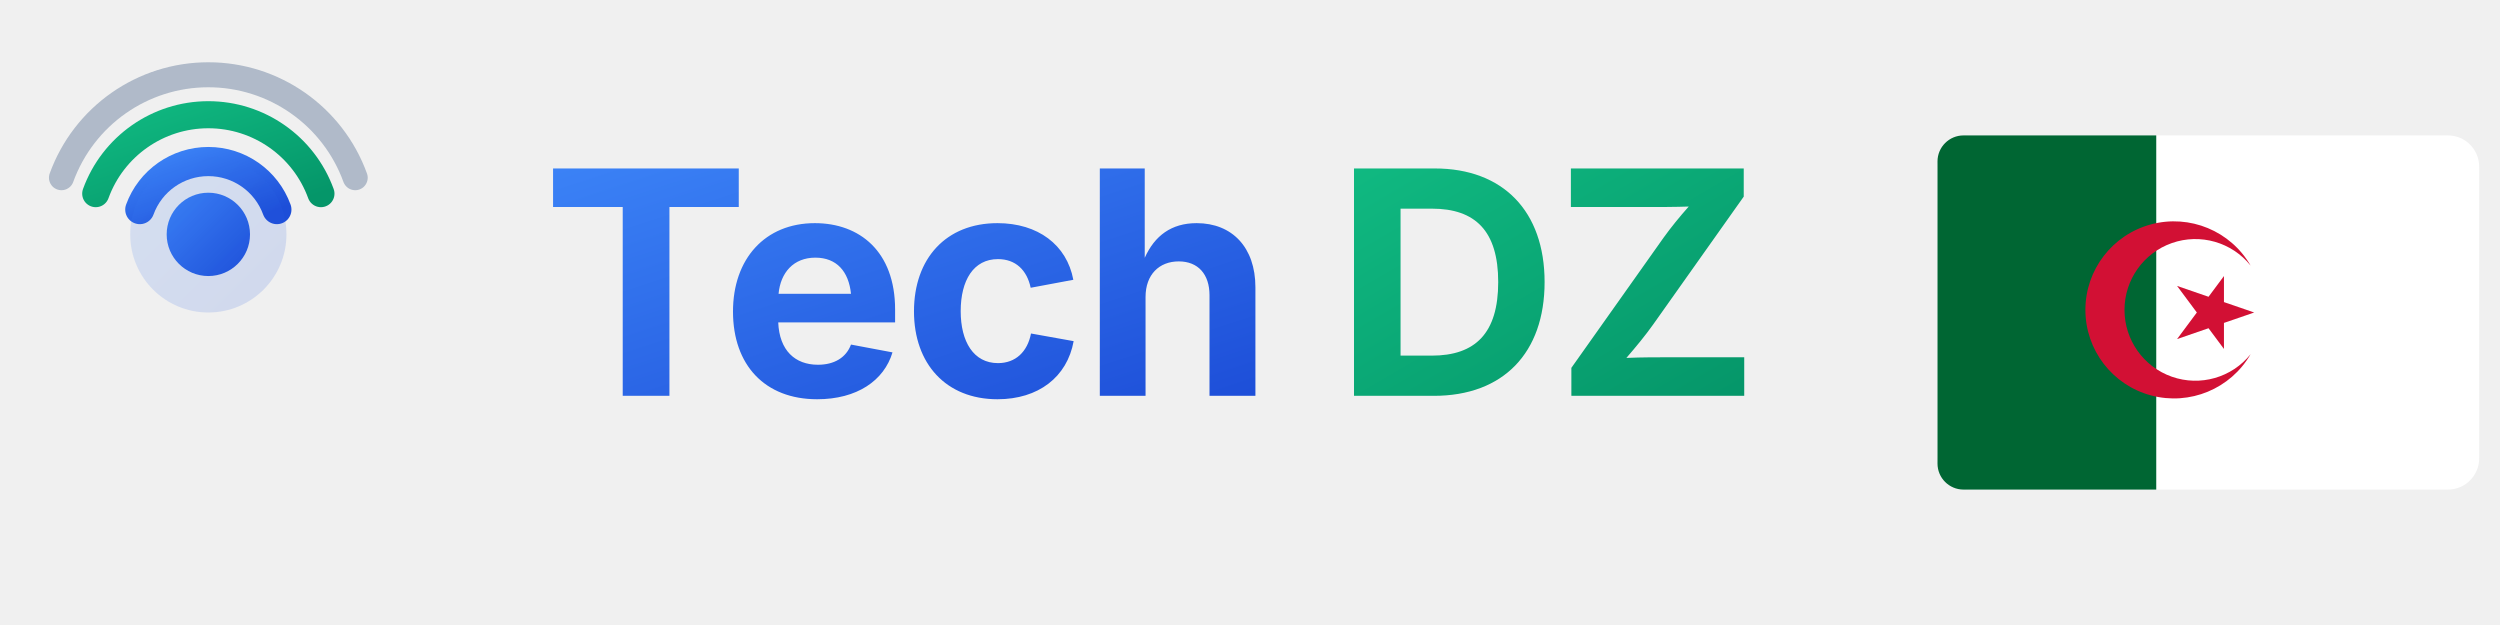
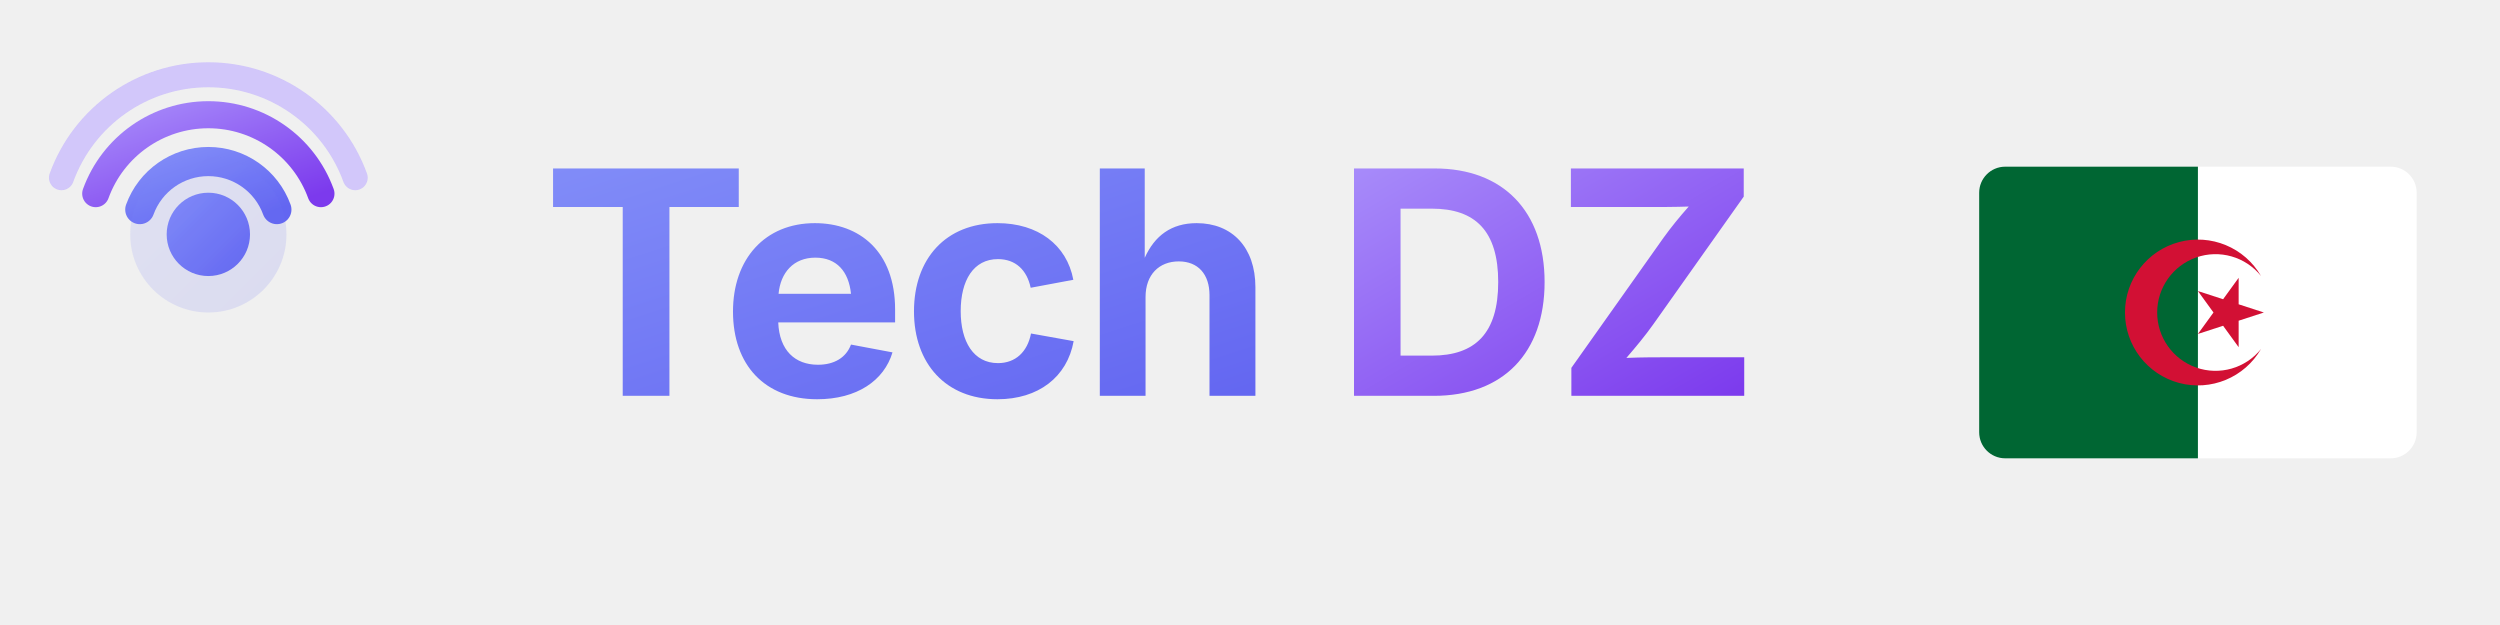
<svg xmlns="http://www.w3.org/2000/svg" viewBox="0 0 240 60" fill="none">
  <defs>
    <linearGradient id="blueGrad" x1="0%" y1="0%" x2="100%" y2="100%">
-       <stop offset="0%" style="stop-color:#3B82F6" />
-       <stop offset="100%" style="stop-color:#1D4ED8" />
+       <stop offset="0%" style="stop-color:#818CF8" />
+       <stop offset="100%" style="stop-color:#6366F1" />
    </linearGradient>
    <linearGradient id="greenGrad" x1="0%" y1="0%" x2="100%" y2="100%">
-       <stop offset="0%" style="stop-color:#10B981" />
-       <stop offset="100%" style="stop-color:#059669" />
+       <stop offset="0%" style="stop-color:#A78BFA" />
+       <stop offset="100%" style="stop-color:#7C3AED" />
    </linearGradient>
  </defs>
  <g transform="translate(9, 13)">
    <path d="M4.42 7.12 A7 7 0 0 1 17.58 7.12" stroke="url(#blueGrad)" stroke-width="2.8" stroke-linecap="round" fill="none" />
    <path d="M0.19 5.59 A11.5 11.5 0 0 1 21.81 5.59" stroke="url(#greenGrad)" stroke-width="2.6" stroke-linecap="round" fill="none" />
-     <path d="M-3.1 4.06 A15 15 0 0 1 25.1 4.06" stroke="#94A3B8" stroke-width="2.4" stroke-linecap="round" fill="none" opacity="0.7" />
+     <path d="M-3.1 4.06 A15 15 0 0 1 25.1 4.06" stroke="#C4B5FD" stroke-width="2.4" stroke-linecap="round" fill="none" opacity="0.7" />
    <circle cx="11" cy="9.5" r="4" fill="url(#blueGrad)" />
    <circle cx="11" cy="9.5" r="7.5" fill="url(#blueGrad)" opacity="0.15" />
  </g>
  <text x="52" y="38" font-family="SF Pro Display, Inter, system-ui, sans-serif" font-size="30" font-weight="700" fill="url(#blueGrad)" letter-spacing="-0.5">Tech</text>
  <text x="128" y="38" font-family="SF Pro Display, Inter, system-ui, sans-serif" font-size="30" font-weight="700" fill="url(#greenGrad)" letter-spacing="-0.5">DZ</text>
-   <rect x="186" y="13" width="52" height="34" rx="3" fill="#FFFFFF" />
-   <path d="M188.5 13H207v34h-18.5A2.5 2.5 0 0 1 186 44.5v-29a2.5 2.5 0 0 1 2.5-2.5z" fill="#006633" />
-   <path d="M216.06 25.5 a8.5 8.5 0 1 0 0 8.5 a6.8 6.8 0 1 1 0 -8.5" fill="#D21034" />
-   <path d="M216.4 30 L209 27.45 L213.5 33.5 V26.5 L209 32.55 Z" fill="#D21034" />
+   <rect x="190" y="16" width="42" height="28" rx="2.5" fill="#FFFFFF" />
+   <path d="M192.5 16H211v28h-18.5A2.5 2.5 0 0 1 190 41.5v-23a2.5 2.5 0 0 1 2.5-2.5z" fill="#006633" />
+   <path d="M217.06 26.5 a7 7 0 1 0 0 7 a5.6 5.6 0 1 1 0 -7" fill="#D21034" />
+   <path d="M217.33 30 L211 27.94 L214.91 33.33 V26.67 L211 32.06 Z" fill="#D21034" />
</svg>
